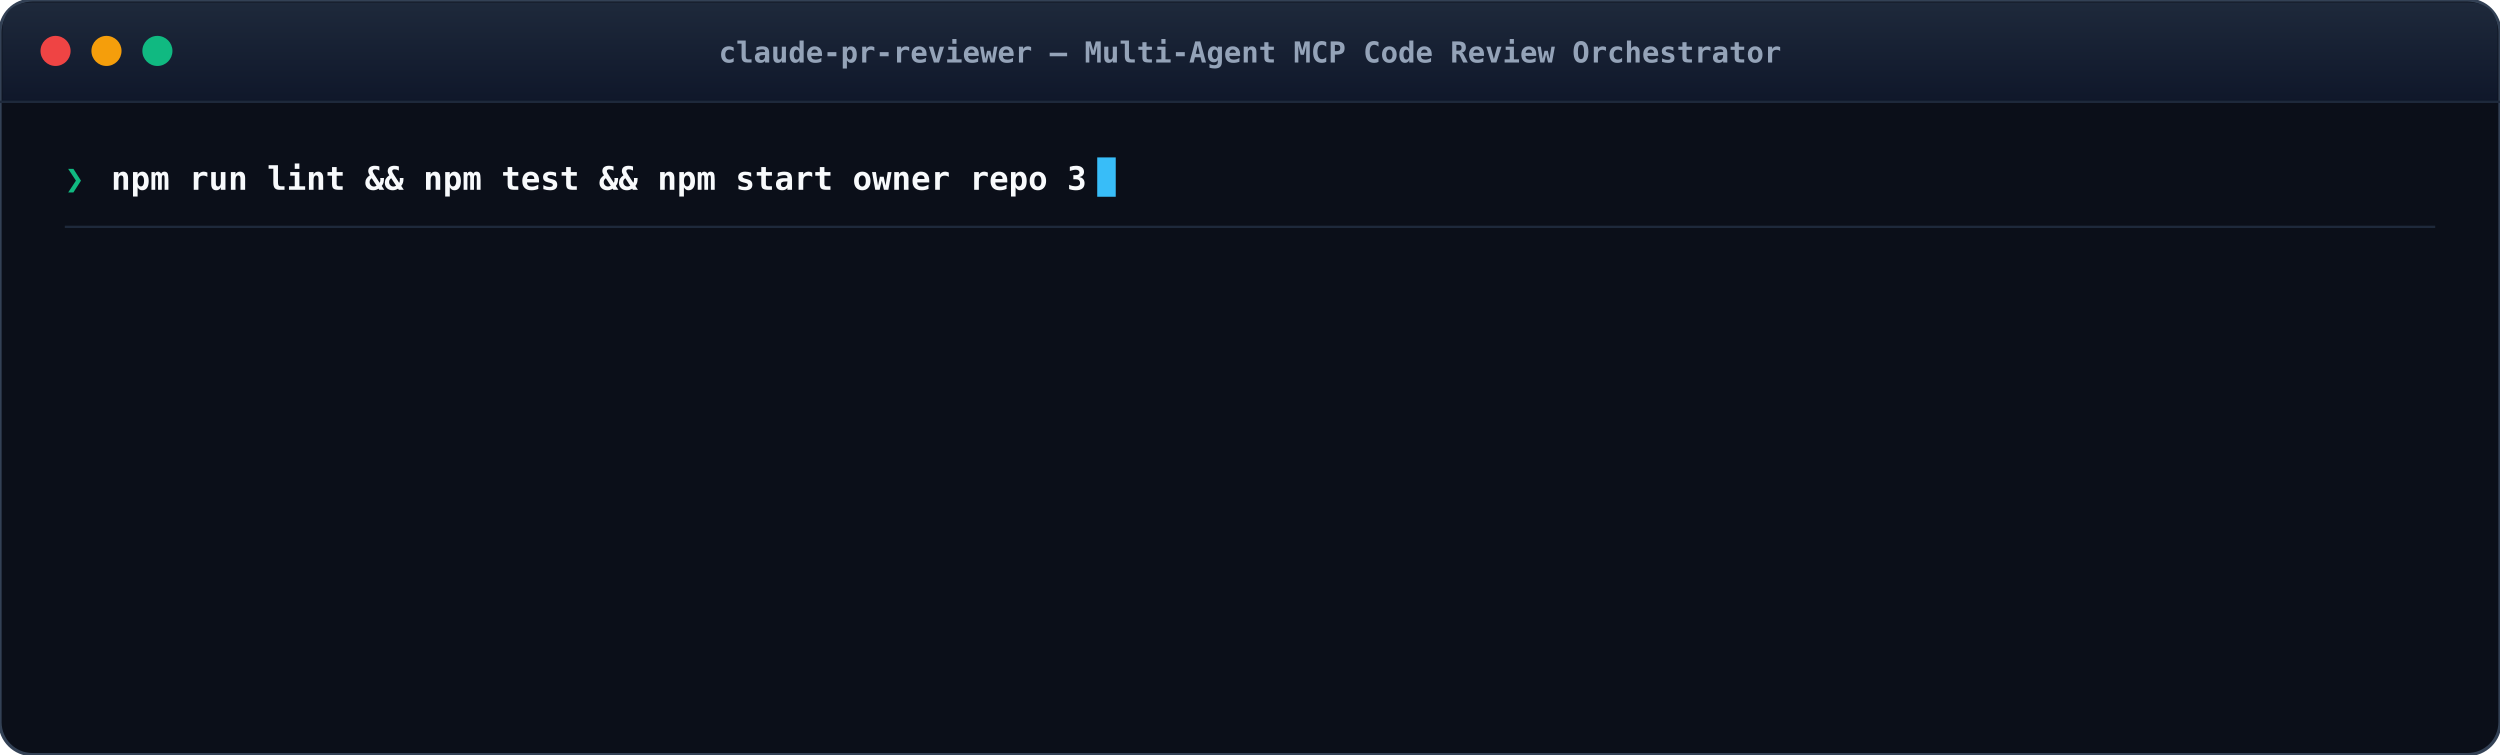
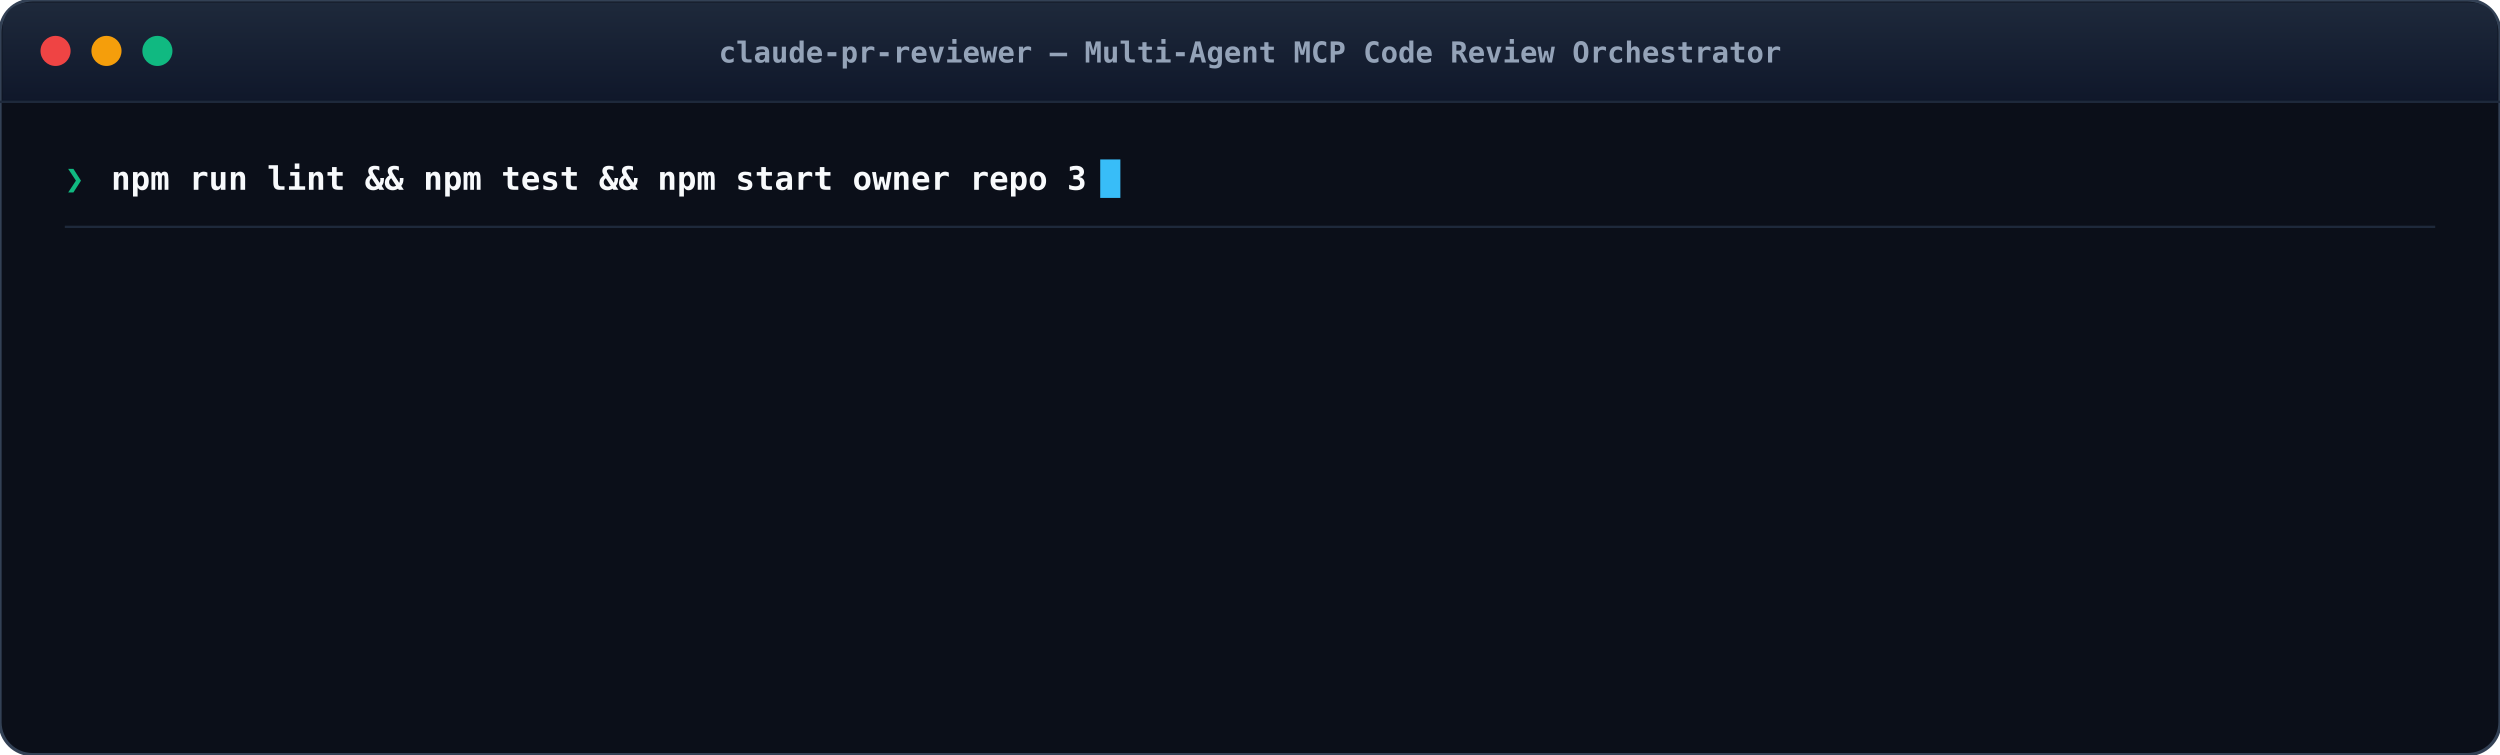
<svg xmlns="http://www.w3.org/2000/svg" viewBox="0 0 1080 326" width="100%" role="img" aria-label="claude-pr-reviewer — Multi-Agent MCP Code Review Orchestrator">
  <defs>
    <linearGradient id="termHdr" x1="0%" y1="0%" x2="0%" y2="100%">
      <stop offset="0%" stop-color="#1E293B" />
      <stop offset="100%" stop-color="#0F172A" />
    </linearGradient>
  </defs>
  <rect width="1080" height="326" rx="14" fill="#0B0F19" stroke="#334155" stroke-width="1.4" />
  <path d="M 1 14 Q 1 1 14 1 L 1066 1 Q 1079 1 1079 14 L 1079 44 L 1 44 Z" fill="url(#termHdr)" />
  <line x1="0" y1="44" x2="1080" y2="44" stroke="#1E293B" stroke-width="1" />
  <circle cx="24" cy="22" r="6.5" fill="#EF4444" />
  <circle cx="46" cy="22" r="6.5" fill="#F59E0B" />
  <circle cx="68" cy="22" r="6.5" fill="#10B981" />
  <text x="540" y="27" text-anchor="middle" fill="#94A3B8" font-family="ui-monospace, SFMono-Regular, Menlo, Monaco, Consolas, monospace" font-size="12.5" font-weight="600">claude-pr-reviewer — Multi-Agent MCP Code Review Orchestrator</text>
  <text x="28" y="82" fill="#10B981" font-family="ui-monospace, SFMono-Regular, Menlo, Monaco, Consolas, monospace" font-size="14" font-weight="700">❯</text>
-   <text x="48" y="82" fill="#F8FAFC" font-family="ui-monospace, SFMono-Regular, Menlo, Monaco, Consolas, monospace" font-size="14" font-weight="600">npm run lint &amp;&amp; npm test &amp;&amp; npm start owner repo 3</text>
-   <rect x="474" y="68" width="8" height="17" fill="#38BDF8">
-     <animate attributeName="opacity" values="1;0;1" dur="1.0s" repeatCount="indefinite" />
-   </rect>
+   <text x="48" y="82" fill="#F8FAFC" font-family="ui-monospace, SFMono-Regular, Menlo, Monaco, Consolas, monospace" font-size="14" font-weight="600">npm run lint &amp;&amp; npm test &amp;&amp; npm start owner repo 3<tspan dx="6" fill="#38BDF8">█<animate attributeName="opacity" values="1;0;1" dur="1.0s" repeatCount="indefinite" />
+     </tspan>
+   </text>
  <line x1="28" y1="98" x2="1052" y2="98" stroke="#1E293B" stroke-width="1" />
  <g opacity="0">
    <animate attributeName="opacity" keyTimes="0;0.04;0.06;0.93;0.98;1" values="0;0;1;1;0;0" dur="14.0s" repeatCount="indefinite" />
-     <rect x="28" y="116" width="68" height="23" rx="5" fill="#38BDF8" fill-opacity="0.18" stroke="#38BDF8" stroke-opacity="0.65" stroke-width="1" />
-     <text x="62" y="132" text-anchor="middle" fill="#38BDF8" font-family="ui-monospace, SFMono-Regular, Menlo, Monaco, Consolas, monospace" font-size="11.5" font-weight="700">TYPES</text>
-     <text x="108" y="132" fill="#E2E8F0" font-family="ui-monospace, SFMono-Regular, Menlo, Monaco, Consolas, monospace" font-size="13">tsc --noEmit &amp;&amp; vitest run (3 suites)               -&gt; 100% PASS</text>
+     <rect x="28" y="116" width="76" height="23" rx="5" fill="#38BDF8" fill-opacity="0.18" stroke="#38BDF8" stroke-opacity="0.65" stroke-width="1" />
+     <text x="66" y="132" text-anchor="middle" fill="#38BDF8" font-family="ui-monospace, SFMono-Regular, Menlo, Monaco, Consolas, monospace" font-size="11.5" font-weight="700">TYPES</text>
+     <text x="118" y="132" fill="#E2E8F0" font-family="ui-monospace, SFMono-Regular, Menlo, Monaco, Consolas, monospace" font-size="13">tsc --noEmit &amp;&amp; vitest run (3 suites)               -&gt; 100% PASS</text>
  </g>
  <g opacity="0">
    <animate attributeName="opacity" keyTimes="0;0.115;0.135;0.93;0.98;1" values="0;0;1;1;0;0" dur="14.0s" repeatCount="indefinite" />
-     <rect x="28" y="150" width="68" height="23" rx="5" fill="#14B8A6" fill-opacity="0.18" stroke="#14B8A6" stroke-opacity="0.65" stroke-width="1" />
-     <text x="62" y="166" text-anchor="middle" fill="#14B8A6" font-family="ui-monospace, SFMono-Regular, Menlo, Monaco, Consolas, monospace" font-size="11.5" font-weight="700">MCP</text>
-     <text x="108" y="166" fill="#E2E8F0" font-family="ui-monospace, SFMono-Regular, Menlo, Monaco, Consolas, monospace" font-size="13">Connected stdio MCP: github + eslint (read-only)    -&gt; BOUNDED</text>
+     <rect x="28" y="150" width="76" height="23" rx="5" fill="#14B8A6" fill-opacity="0.18" stroke="#14B8A6" stroke-opacity="0.65" stroke-width="1" />
+     <text x="66" y="166" text-anchor="middle" fill="#14B8A6" font-family="ui-monospace, SFMono-Regular, Menlo, Monaco, Consolas, monospace" font-size="11.5" font-weight="700">MCP</text>
+     <text x="118" y="166" fill="#E2E8F0" font-family="ui-monospace, SFMono-Regular, Menlo, Monaco, Consolas, monospace" font-size="13">Connected stdio MCP: github + eslint (read-only)    -&gt; BOUNDED</text>
  </g>
  <g opacity="0">
    <animate attributeName="opacity" keyTimes="0;0.19;0.21;0.93;0.98;1" values="0;0;1;1;0;0" dur="14.0s" repeatCount="indefinite" />
-     <rect x="28" y="184" width="68" height="23" rx="5" fill="#10B981" fill-opacity="0.18" stroke="#10B981" stroke-opacity="0.65" stroke-width="1" />
-     <text x="62" y="200" text-anchor="middle" fill="#10B981" font-family="ui-monospace, SFMono-Regular, Menlo, Monaco, Consolas, monospace" font-size="11.5" font-weight="700">PR #1</text>
-     <text x="108" y="200" fill="#E2E8F0" font-family="ui-monospace, SFMono-Regular, Menlo, Monaco, Consolas, monospace" font-size="13">Clean baseline PR review                            -&gt; Score: 88/100</text>
+     <rect x="28" y="184" width="76" height="23" rx="5" fill="#10B981" fill-opacity="0.18" stroke="#10B981" stroke-opacity="0.65" stroke-width="1" />
+     <text x="66" y="200" text-anchor="middle" fill="#10B981" font-family="ui-monospace, SFMono-Regular, Menlo, Monaco, Consolas, monospace" font-size="11.5" font-weight="700">PR #1</text>
+     <text x="118" y="200" fill="#E2E8F0" font-family="ui-monospace, SFMono-Regular, Menlo, Monaco, Consolas, monospace" font-size="13">Clean baseline PR review                            -&gt; Score: 88/100</text>
  </g>
  <g opacity="0">
    <animate attributeName="opacity" keyTimes="0;0.265;0.285;0.93;0.98;1" values="0;0;1;1;0;0" dur="14.0s" repeatCount="indefinite" />
-     <rect x="28" y="218" width="68" height="23" rx="5" fill="#F59E0B" fill-opacity="0.18" stroke="#F59E0B" stroke-opacity="0.65" stroke-width="1" />
-     <text x="62" y="234" text-anchor="middle" fill="#F59E0B" font-family="ui-monospace, SFMono-Regular, Menlo, Monaco, Consolas, monospace" font-size="11.5" font-weight="700">PR #2</text>
-     <text x="108" y="234" fill="#E2E8F0" font-family="ui-monospace, SFMono-Regular, Menlo, Monaco, Consolas, monospace" font-size="13">React state reset bug + 18 test gaps + 21 refactors -&gt; Score: 66/100</text>
+     <rect x="28" y="218" width="76" height="23" rx="5" fill="#F59E0B" fill-opacity="0.18" stroke="#F59E0B" stroke-opacity="0.65" stroke-width="1" />
+     <text x="66" y="234" text-anchor="middle" fill="#F59E0B" font-family="ui-monospace, SFMono-Regular, Menlo, Monaco, Consolas, monospace" font-size="11.5" font-weight="700">PR #2</text>
+     <text x="118" y="234" fill="#E2E8F0" font-family="ui-monospace, SFMono-Regular, Menlo, Monaco, Consolas, monospace" font-size="13">React state reset bug + 18 test gaps + 21 refactors -&gt; Score: 66/100</text>
  </g>
  <g opacity="0">
    <animate attributeName="opacity" keyTimes="0;0.34;0.36;0.93;0.98;1" values="0;0;1;1;0;0" dur="14.0s" repeatCount="indefinite" />
-     <rect x="28" y="252" width="68" height="23" rx="5" fill="#EF4444" fill-opacity="0.18" stroke="#EF4444" stroke-opacity="0.65" stroke-width="1" />
-     <text x="62" y="268" text-anchor="middle" fill="#EF4444" font-family="ui-monospace, SFMono-Regular, Menlo, Monaco, Consolas, monospace" font-size="11.5" font-weight="700">PR #3</text>
-     <text x="108" y="268" fill="#E2E8F0" font-family="ui-monospace, SFMono-Regular, Menlo, Monaco, Consolas, monospace" font-size="13">Caught hardcoded sk-live key (CWE-798) + XSS (CWE79)-&gt; Score: 42/100</text>
+     <rect x="28" y="252" width="76" height="23" rx="5" fill="#EF4444" fill-opacity="0.18" stroke="#EF4444" stroke-opacity="0.65" stroke-width="1" />
+     <text x="66" y="268" text-anchor="middle" fill="#EF4444" font-family="ui-monospace, SFMono-Regular, Menlo, Monaco, Consolas, monospace" font-size="11.5" font-weight="700">PR #3</text>
+     <text x="118" y="268" fill="#E2E8F0" font-family="ui-monospace, SFMono-Regular, Menlo, Monaco, Consolas, monospace" font-size="13">Caught hardcoded sk-live key (CWE-798) + XSS (CWE79)-&gt; Score: 42/100</text>
  </g>
</svg>
